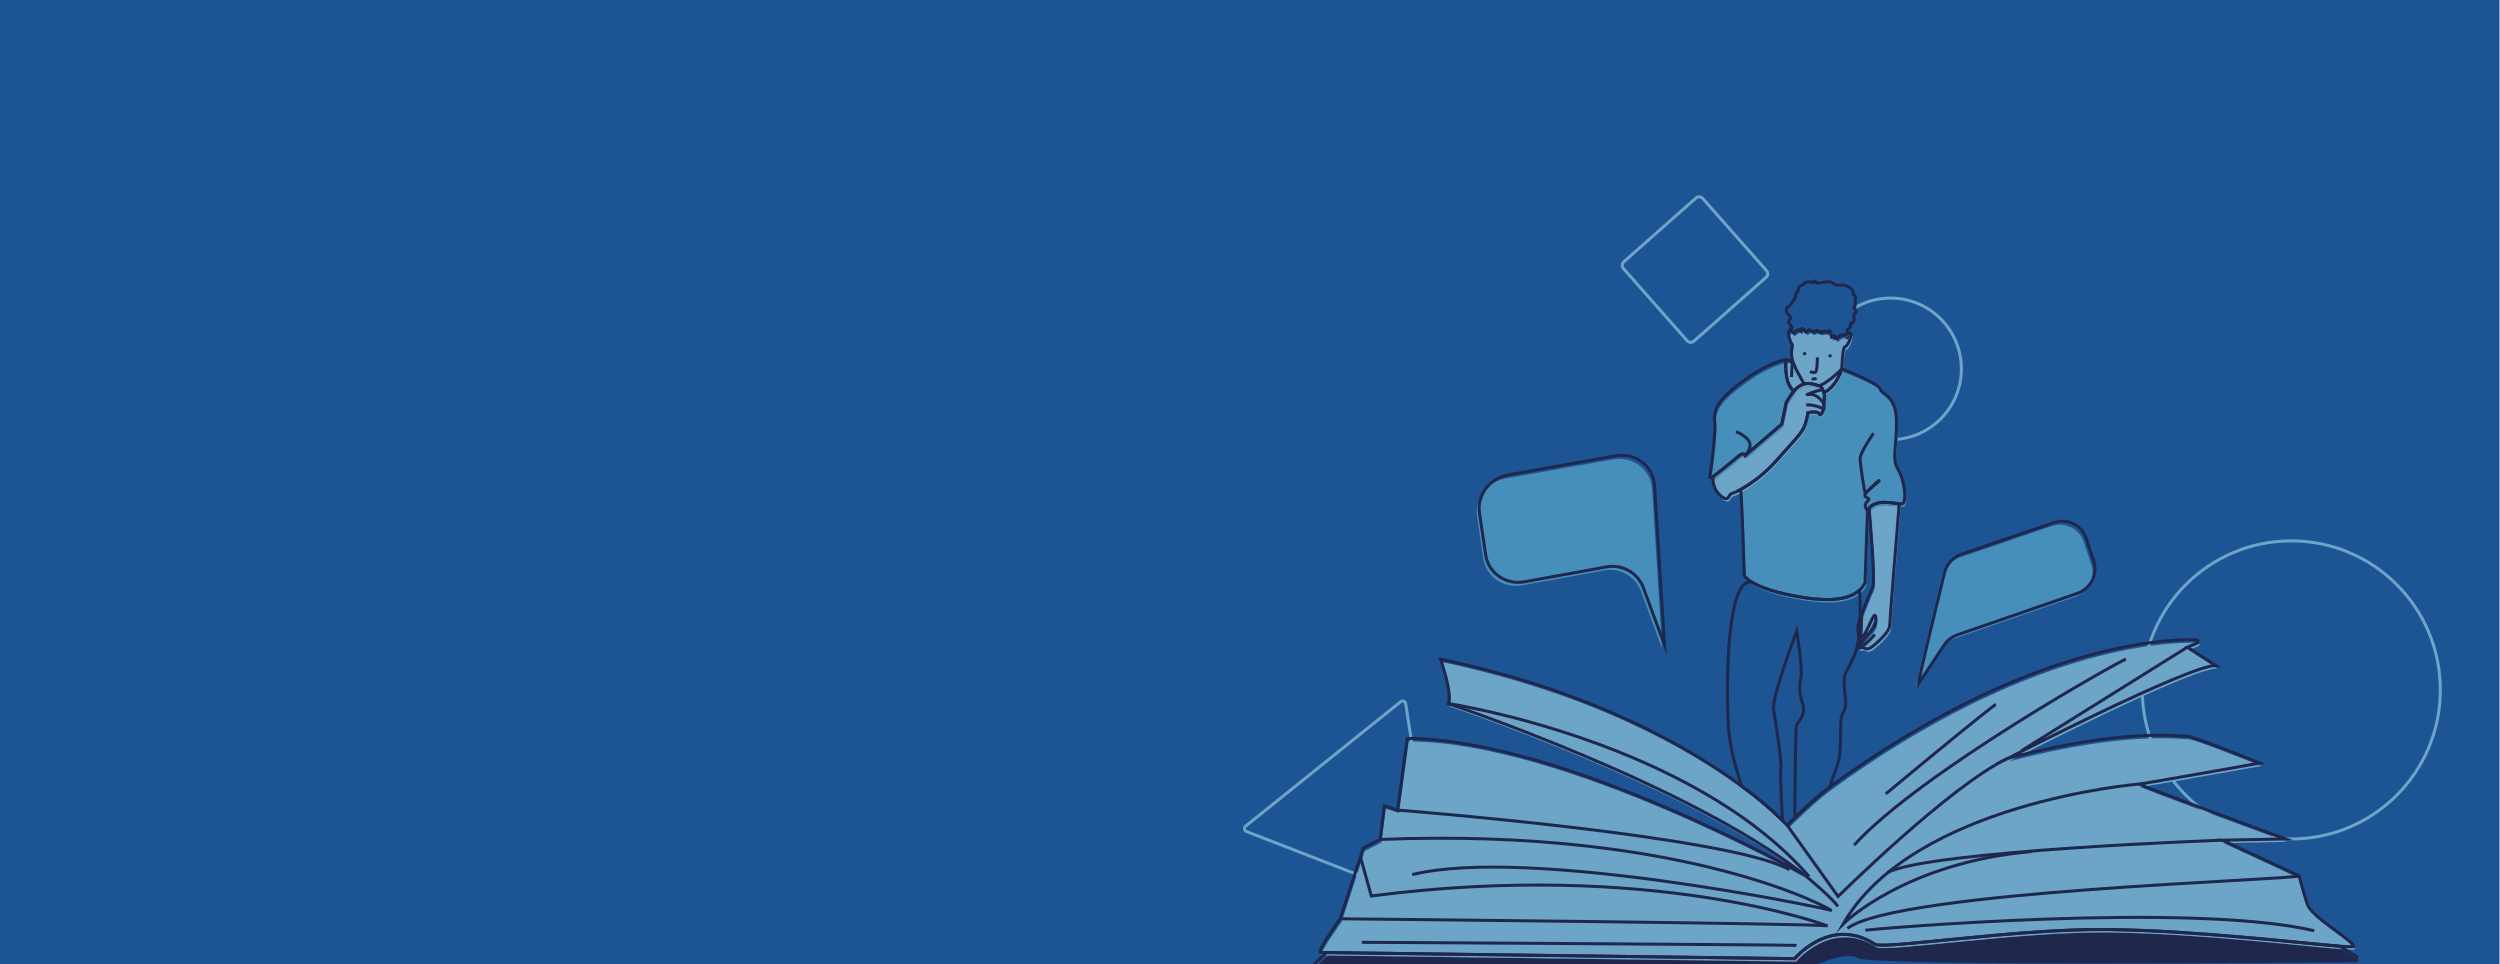
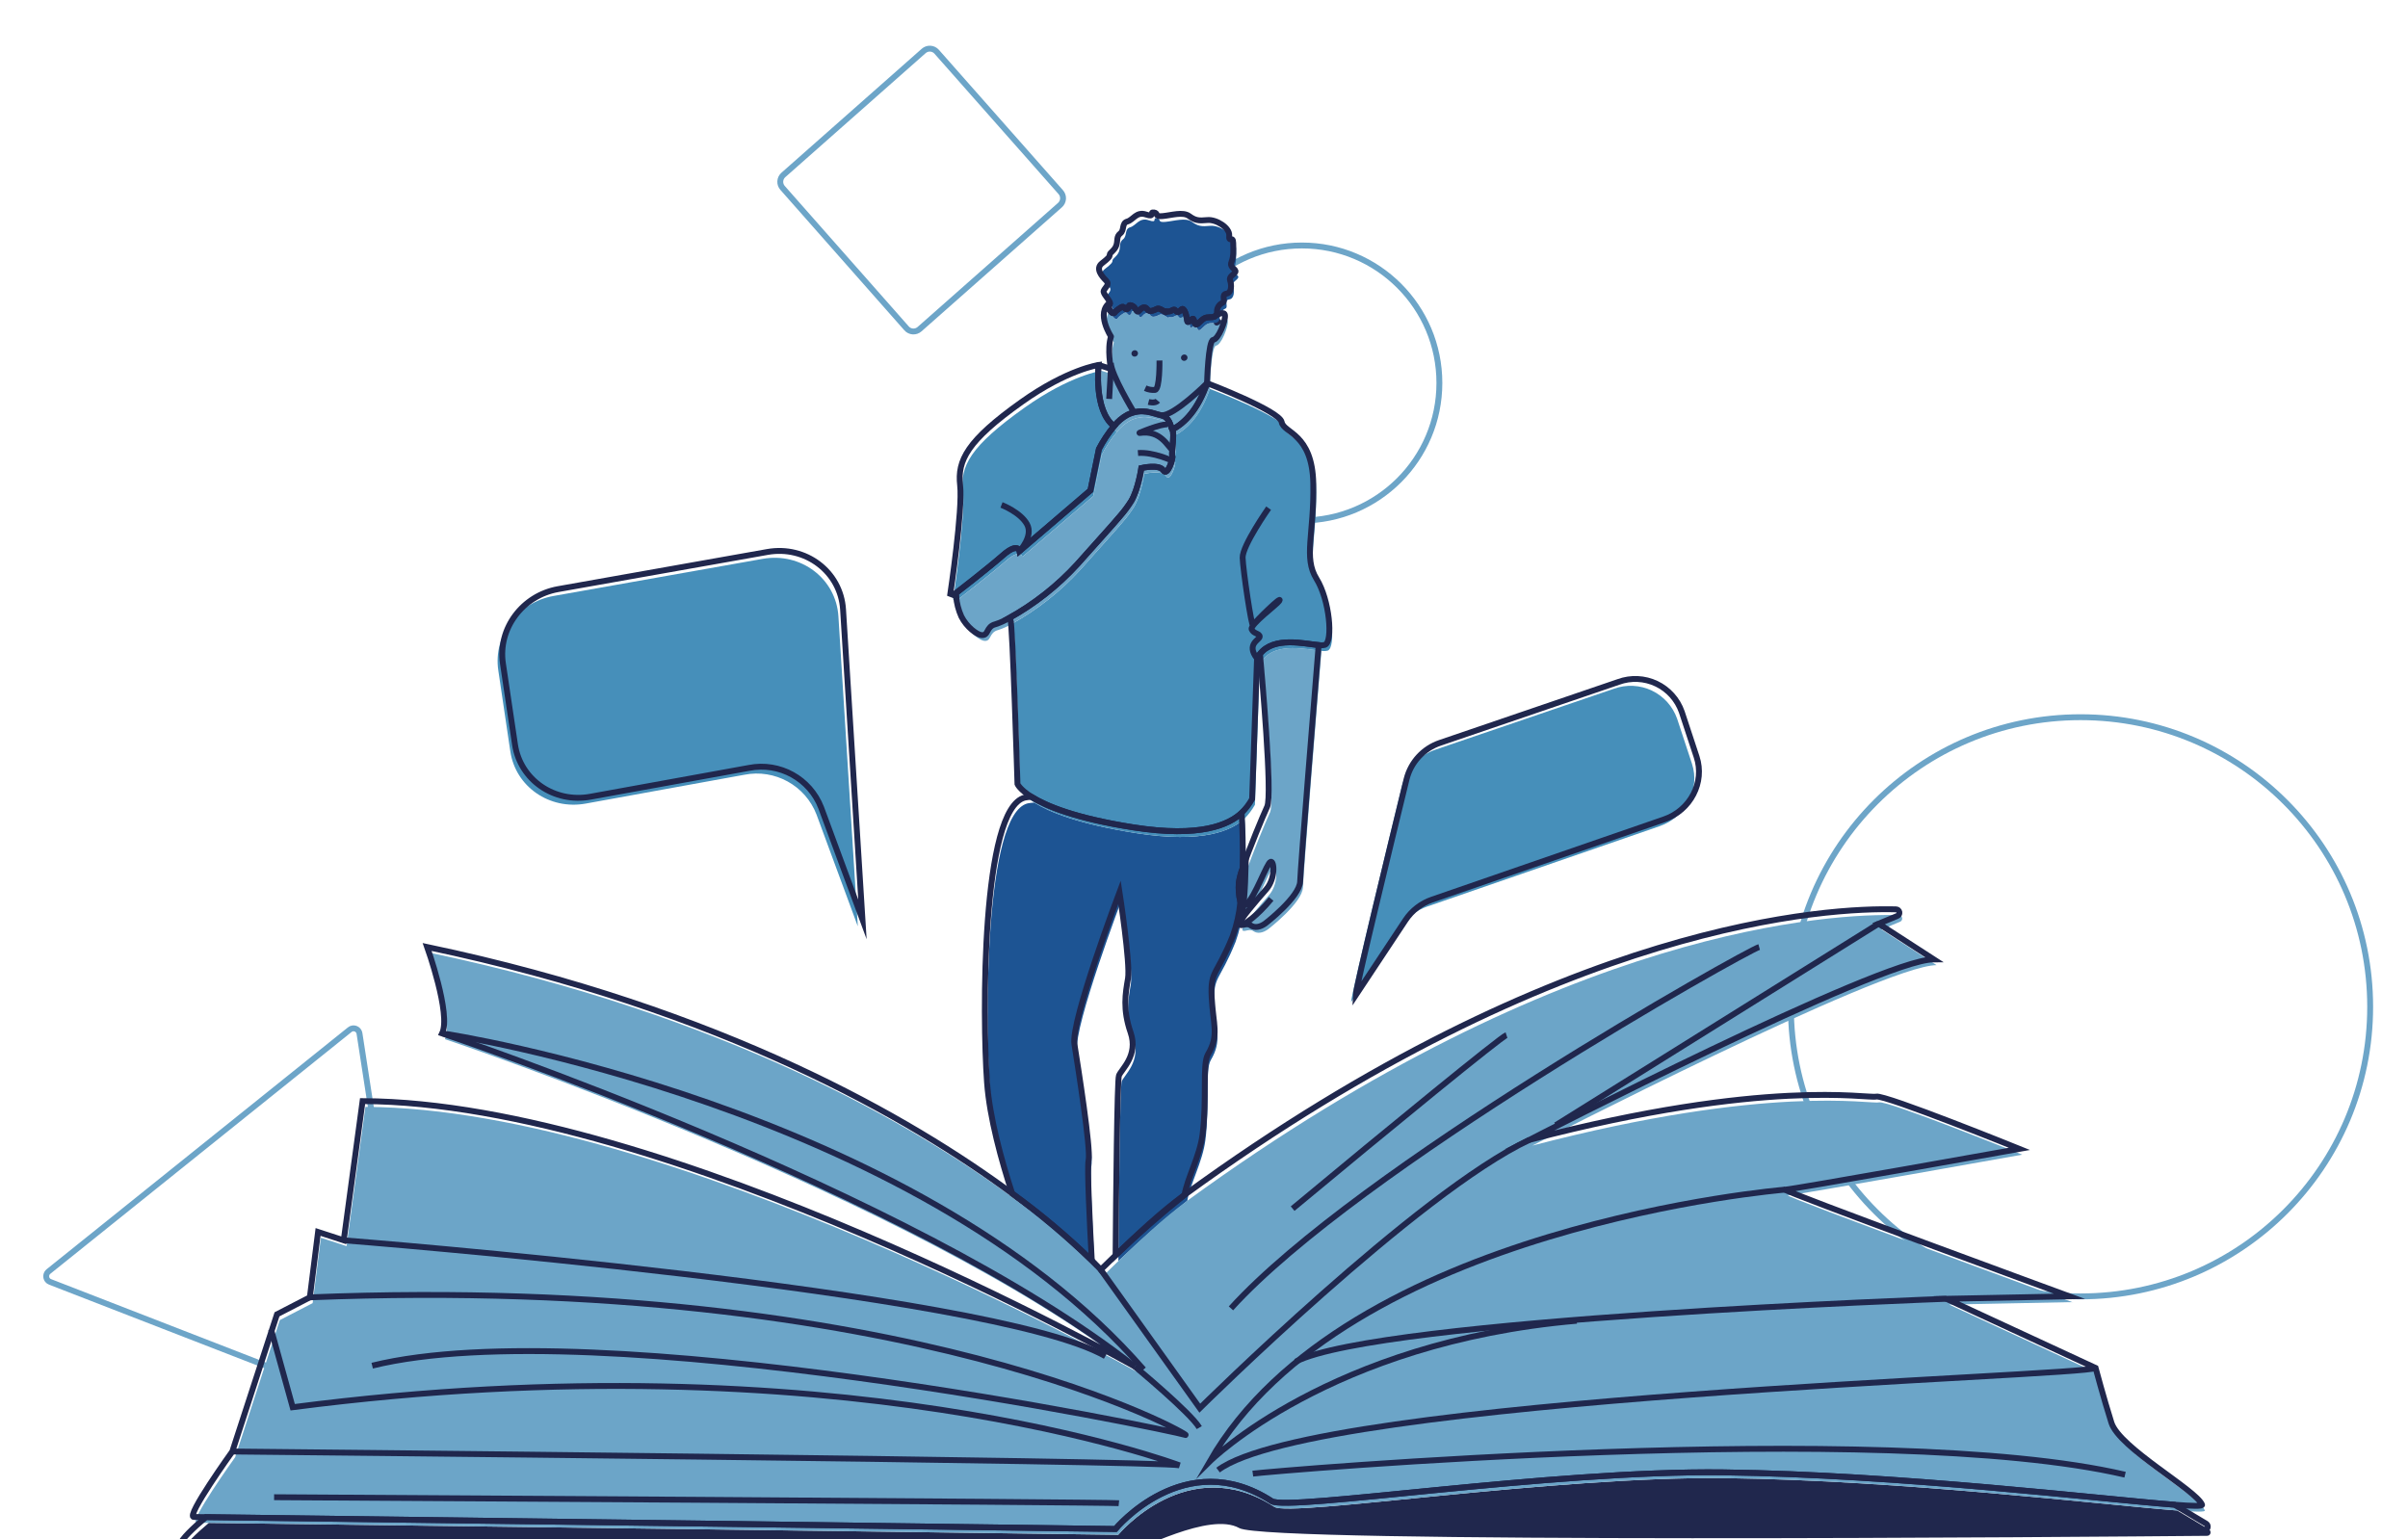
- <svg xmlns="http://www.w3.org/2000/svg" id="Layer_1" data-name="Layer 1" viewBox="0 0 1488.025 573.437">
+ <svg xmlns="http://www.w3.org/2000/svg" id="Layer_1" data-name="Layer 1" viewBox="0 0 737.53 471.196">
  <defs>
-     <style>.cls-1,.cls-4,.cls-8,.cls-9{fill:none;}.cls-2{clip-path:url(#clip-path);}.cls-3{fill:#1d5493;}.cls-4{stroke:#6da5c8;}.cls-4,.cls-8{stroke-miterlimit:10;}.cls-4,.cls-8,.cls-9{stroke-width:1.8px;}.cls-5{fill:#468fba;}.cls-6{fill:#20274d;}.cls-7{fill:#6ca5c8;}.cls-8,.cls-9{stroke:#20274d;}.cls-9{stroke-linejoin:round;}</style>
+     <style>.cls-1,.cls-3,.cls-8,.cls-9{fill:none;}.cls-2{clip-path:url(#clip-path);}.cls-3{stroke:#6da5c8;}.cls-3,.cls-8{stroke-miterlimit:10;}.cls-3,.cls-8,.cls-9{stroke-width:1.8px;}.cls-4{fill:#468fba;}.cls-5{fill:#20274d;}.cls-6{fill:#1d5493;}.cls-7{fill:#6ca5c8;}.cls-8,.cls-9{stroke:#20274d;}.cls-9{stroke-linejoin:round;}</style>
    <clipPath id="clip-path">
-       <rect class="cls-1" x="-4.325" y="-0.712" width="1492.057" height="574.862" />
+       <rect class="cls-1" x="-0.215" y="-1.045" width="737.876" height="472.953" />
    </clipPath>
  </defs>
  <g class="cls-2">
-     <rect class="cls-3" x="-4.325" y="-0.712" width="1492.057" height="574.862" />
-     <circle class="cls-4" cx="1125.309" cy="219.555" r="42.117" />
-     <path class="cls-4" d="M966.486,155.842l43-37.998a2.809,2.809,0,0,1,3.977.26l37.998,43a2.809,2.809,0,0,1-.26,3.977l-43,37.998a2.809,2.809,0,0,1-3.977-.26l-37.959-43.004A2.807,2.807,0,0,1,966.486,155.842Z" />
-     <path class="cls-4" d="M741.93,494.923l110.267,42.814a1.858,1.858,0,0,0,2.415-1.061,1.924,1.924,0,0,0,.104-.956l-18.044-116.894a1.858,1.858,0,0,0-2.121-1.563,1.758,1.758,0,0,0-.88.408L741.416,491.732a1.875,1.875,0,0,0-.294,2.624A1.819,1.819,0,0,0,741.93,494.923Z" />
-     <circle class="cls-4" cx="1363.798" cy="410.645" r="88.71" />
-     <path class="cls-5" d="M989.296,385.983,983.358,291.038c-.722-11.54-11.458-19.694-23.188-17.611L896.104,284.8c-10.954,1.945-18.509,12.108-16.925,22.767l3.692,24.844c1.607,10.814,11.996,18.002,23.102,15.983l48.552-8.823a19.618,19.618,0,0,1,22.136,12.208Z" />
-     <path class="cls-5" d="M1140.374,409.212c.064-2.406,10.972-47.324,15.589-66.237a15.787,15.787,0,0,1,10.276-11.1l54.632-18.648a15.066,15.066,0,0,1,19.377,9.198l4.535,13.753c2.574,7.806-1.856,16.36-9.913,19.146L1163.738,379.916a15.986,15.986,0,0,0-8.1,6.255Z" />
-     <path class="cls-1" d="M1070.131,433.505c.713-1.94,8.091-5.837,5.636-12.935s-3.64-12.261-2.858-16.785-2.599-26.474-2.599-26.474-14.941,39.444-13.808,46.546c1.133,7.101,5.089,32.28,4.341,35.511-.497,2.147.354,19.396.981,30.735,1.842,1.825,2.751,2.84,2.751,2.84q2.252-2.236,4.535-4.413C1069.255,470.198,1069.604,434.938,1070.131,433.505Z" />
-     <path class="cls-1" d="M1113.331,304.312a8.709,8.709,0,0,0-.899,1.395l-1.502,43.053a19.875,19.875,0,0,1-3.207,4.251c.223,4.002.47,10.367.294,16.987,2.049-6.078,6.188-16.007,7.525-18.885C1117.186,347.581,1113.898,310.537,1113.331,304.312Z" />
-     <path class="cls-6" d="M1393.401,564.94c-22.281-1.71-84.444-9.237-138.058-9.912-52.982-.667-133.545,11.981-138.439,8.809-26.56-17.216-47.839,8.539-47.839,8.539s-245.17-3.234-278.532-3.639c-3.914,3.284-7.552,6.773-7.921,8.368-.747,3.232,5.204,3.214,7.85,3.206s279.126-2.769,281.772-2.777c2.645-.008,24.797-12.346,33.917-7.206,8.508,4.795,262.364,2.676,296.393,2.37a1.055,1.055,0,0,0,.603-1.942C1400.697,569.281,1397.105,567.126,1393.401,564.94Z" />
-     <path class="cls-3" d="M1060.843,459.369c.748-3.232-3.208-28.41-4.341-35.511-1.133-7.102,13.808-46.546,13.808-46.546s3.381,21.95,2.599,26.474-1.656,9.394.799,16.491-2.864,11.288-3.578,13.228c-.527,1.433-.875,36.693-1.021,55.027q10.293-9.823,21.112-18.482c.849-5.094,4.685-11.946,5.523-18.48,1.411-11.005-.136-21.561,1.673-24.605,3.462-5.823,1.564-9.047,1.127-17.443s1.495-6.463,6.452-18.75a42.436,42.436,0,0,0,2.333-10.475,19.03,19.03,0,0,1-.486-5.858,21.013,21.013,0,0,1,1.174-4.441c.176-6.619-.071-12.985-.294-16.987-3.865,3.605-12.55,7.673-33.196,4.433-17.774-2.79-26.724-6.546-31.184-9.351a13.929,13.929,0,0,0-2.017.239c-13.313,3.269-13.037,67.212-11.589,87.231.786,10.858,4.428,23.982,7.695,34.033a225.719,225.719,0,0,1,24.39,20.507C1061.197,478.765,1060.346,461.516,1060.843,459.369Z" />
-     <path class="cls-7" d="M1401.878,564.926c-1.863-4.516-25.325-17.364-27.763-25.107-2.438-7.744-4.842-16.779-4.842-16.779l-45.722-21.178,37.712-.758s-89.059-32.676-87.074-32.681,71.75-12.486,71.75-12.486-41.214-16.671-43.877-16.017-33.572-5.713-106.155,13.234c0,0,107.278-55.221,123.81-55.27l-16.901-10.93,5.672-2.346a1.053,1.053,0,0,0-.332-2.044c-19.87-.534-102.098,3.09-217.936,87.486-7.464,5.438-14.25,11.933-21.112,18.482q-2.282,2.178-4.535,4.413s-.908-1.015-2.751-2.84a225.719,225.719,0,0,0-24.39-20.507c-30.687-22.691-88.522-56.436-179.176-75.506,0,0,7.383,20.647,4.583,26.468,0,0,143.533,48.015,212.182,102.066,0,0-143.314-80.956-236.542-81.324l-5.769,42.646-7.867-2.56-2.519,20.03-10.058,5.197-13.687,42.024s-14.423,20.066-11.777,20.058c.168-.001,1.462.014,3.728.042,33.362.405,278.532,3.639,278.532,3.639s21.278-25.755,47.839-8.539c4.894,3.172,85.457-9.476,138.439-8.809,53.614.675,115.777,8.202,138.058,9.912C1399.001,565.37,1402.087,565.433,1401.878,564.926Z" />
-     <path class="cls-7" d="M1113.331,304.312c.566,6.225,3.855,43.269,2.212,46.801-1.338,2.878-5.476,12.807-7.525,18.885-.092,3.465-.3,6.998-.688,10.299.362.965.968,1.371,1.972.556,2.496-2.026,6.157-12.494,7.293-12.864,1.137-.37,1.553,5.132-1.352,8.443-2.906,3.311-8.525,9.749-8.174,10.665s2.081-.557,3.371.357,2.991.541,4.523-.564c0,0,10.547-8.104,10.674-12.874.11-4.109,4.466-57.635,5.672-72.4C1126.952,301.224,1117.634,298.855,1113.331,304.312Z" />
-     <path class="cls-8" d="M1108.018,369.998a21.013,21.013,0,0,0-1.174,4.441,19.03,19.03,0,0,0,.486,5.858C1107.718,376.996,1107.926,373.463,1108.018,369.998Z" />
-     <path class="cls-7" d="M1068.63,234.553a13.685,13.685,0,0,1,4.104-3.479c4.567-2.215,7.711-.39,10.326.153,2.587.537,2.732,3.053,3.429,4.349,3.894-2.016,7.85-6.154,10.637-14.204,0,0,.322-13.04,1.906-13.265,1.585-.225,3.762-5.738,3.583-7.5-.134-1.325-1.986-.402-2.896.137a1.279,1.279,0,0,1-.498.314c-.784.273-1.935-.063-2.916.449-1.068.557-1.956,1.952-2.489,1.888-1.023-.122-.318-2.506-1.5-1.5-1.182,1.006-1.185,1.132-1.402-.372-.216-1.504-.936-3.382-1.595-2.753s-1.189,1.257-1.807.381c-.618-.876-1.297.505-2.574.258-1.277-.247.618.876-1.277-.247-1.895-1.123-1.527-.497-3.209.01s-1.514-.998-2.54-.995c-1.027.003-1.442,1.133-1.959,1.259s-.73-1.502-2.003-1.874-.409.879-1.314,1.132c-.905.253-.737-1.251-1.912-.496-2.34,1.505-1.584,1.634-2.229,1.762s-1.932-1.602-1.213-2.629a.743.743,0,0,0,.076-.626c-4.403,3.147.354,10.393.354,10.393-1.228,3.748-.039,9.912-.039,9.912l-3.76-1.2S1062.311,229.698,1068.63,234.553Z" />
-     <path class="cls-5" d="M1063.915,215.811s-9.503,1.328-23.568,11.324c-16.747,11.901-19.706,17.961-18.854,25.505s-2.996,33.281-2.996,33.281.676.26,1.761.682c-.055-.544-.071-.885-.071-.885s9.781-7.551,14.397-11.601c4.616-4.05,5.106-1.299,5.106-1.299l20.585-17.621,1.136-.973,2.592-12.667a40.463,40.463,0,0,1,4.628-7.004C1062.311,229.698,1063.915,215.811,1063.915,215.811Z" />
-     <path class="cls-5" d="M1130.643,281.299c-4.04-6.505-.687-13.719-.977-29.153-.29-15.435-9.07-15.409-9.681-18.837s-22.858-11.937-22.858-11.937c-2.788,8.05-6.744,12.188-10.637,14.204.007.014.014.03.022.044.717,1.282-.389,7.523-.028,8.072s-1.486,6.426-2.747,4.411-6.743-.714-6.743-.714-.923,6.424-3.087,10.1a35.761,35.761,0,0,1-3.36,4.526c-2.861,3.417-7.149,8.03-13.121,14.787a82.99,82.99,0,0,1-21.022,16.592,1.795,1.795,0,0,1,.495.362c.675,1.027,2.164,50.417,2.164,50.417s.669,1.649,4.281,3.921c4.459,2.805,13.409,6.561,31.184,9.351,20.646,3.24,29.331-.828,33.196-4.433a19.875,19.875,0,0,0,3.207-4.251l1.502-43.053a8.709,8.709,0,0,1,.899-1.395c4.303-5.457,13.621-3.088,17.979-2.697a4.714,4.714,0,0,0,1.953-.086C1135.749,300.493,1134.684,287.804,1130.643,281.299Z" />
-     <path class="cls-7" d="M1086.512,235.619c-.008-.014-.015-.03-.022-.044-.697-1.295-.843-3.812-3.429-4.349-2.615-.543-5.759-2.368-10.326-.153a13.685,13.685,0,0,0-4.104,3.479,40.463,40.463,0,0,0-4.628,7.004l-2.592,12.667-1.136.973-20.585,17.621s-.49-2.75-5.106,1.299c-4.616,4.05-14.397,11.601-14.397,11.601s.016.34.071.885a19.148,19.148,0,0,0,1.617,6.265c1.68,3.319,4.764,5.48,6.046,5.669,2.432.36,1.384-2.573,4.409-3.315a21.107,21.107,0,0,0,4.075-1.829,82.99,82.99,0,0,0,21.022-16.592c5.971-6.757,10.259-11.37,13.121-14.787a35.761,35.761,0,0,0,3.36-4.526c2.164-3.676,3.087-10.1,3.087-10.1s5.482-1.301,6.743.714,3.108-3.862,2.747-4.411S1087.229,236.902,1086.512,235.619Z" />
-     <path class="cls-9" d="M1099.721,200.743c-.3.178-.498.314-.498.314A1.279,1.279,0,0,0,1099.721,200.743Z" />
-     <path class="cls-3" d="M1104.595,184.307c.689-1.757.607-3.512.542-5.893s-1.415.13-1.223-2.253c.192-2.382-3.973-5.003-6.675-4.744-2.702.259-3.726.136-5.614-1.237s-5.384-.235-8.086.024c-2.702.259-1.132-.874-2.665-1.12-1.533-.246.47,1.628-2.455.634-2.925-.994-3.894,1.641-5.704,2.148s-.84,2.635-2.151,3.642c-1.31,1.007-.702,2.259-1.256,3.764-.554,1.506-1.982,2.137-1.999,2.764s-.283,1.004-2.381,2.64c-2.097,1.636.021,4.011,1.271,5.261,1.25,1.25-.314,2.132-.726,3.136-.341.831,1.612,2.499,1.887,3.631a.743.743,0,0,1-.076.626c-.719,1.027.568,2.756,1.213,2.629s-.112-.257,2.229-1.762c1.175-.756,1.007.749,1.912.496.905-.253.04-1.504,1.314-1.132s1.487,2.001,2.003,1.874.932-1.256,1.959-1.259c1.027-.003.858,1.502,2.54.995s1.314-1.132,3.209-.01c1.895,1.123,0,0,1.277.247,1.277.247,1.955-1.134,2.574-.258.618.876,1.148.247,1.807-.381s1.378,1.25,1.595,2.753c.217,1.504.22,1.378,1.402.372,1.182-1.006.477,1.378,1.5,1.5.533.064,1.421-1.331,2.489-1.888.982-.512,2.133-.176,2.916-.449,0,0,.199-.136.498-.314a1.871,1.871,0,0,0,.446-1.332,2.86,2.86,0,0,1,1.508-2.536c.094-.05.187-.1.278-.15.912-.504-.575-2.505,1.1-2.761,1.675-.256,1.614-2.763,1.134-4.015s1.202-1.759,1.611-2.637S1103.906,186.064,1104.595,184.307Z" />
-     <path class="cls-1" d="M1069.271,431.736c.713-1.94,8.091-5.837,5.636-12.935S1071.267,406.54,1072.049,402.016s-2.599-26.474-2.599-26.474-14.941,39.444-13.808,46.546c1.133,7.101,5.089,32.28,4.341,35.511-.497,2.147.354,19.396.981,30.735,1.842,1.825,2.751,2.84,2.751,2.84q2.252-2.236,4.535-4.413C1068.396,468.429,1068.744,433.169,1069.271,431.736Z" />
-     <path class="cls-1" d="M1112.472,302.543a8.709,8.709,0,0,0-.899,1.395l-1.502,43.053a19.875,19.875,0,0,1-3.207,4.251c.223,4.002.47,10.367.294,16.987,2.049-6.078,6.188-16.007,7.525-18.885C1116.326,345.812,1113.038,308.768,1112.472,302.543Z" />
-     <path class="cls-8" d="M1392.541,563.171c-22.281-1.71-84.444-9.237-138.058-9.912-52.982-.667-133.545,11.981-138.439,8.809-26.56-17.216-47.839,8.539-47.839,8.539s-245.17-3.234-278.532-3.639c-3.914,3.284-7.552,6.773-7.921,8.368-.747,3.232,5.204,3.214,7.85,3.206s279.126-2.769,281.772-2.777c2.645-.008,24.797-12.346,33.917-7.206,8.508,4.795,262.364,2.676,296.393,2.37a1.055,1.055,0,0,0,.603-1.942C1399.837,567.511,1396.245,565.357,1392.541,563.171Z" />
-     <path class="cls-8" d="M1059.983,457.6c.748-3.232-3.208-28.41-4.341-35.511-1.133-7.101,13.808-46.546,13.808-46.546s3.381,21.95,2.599,26.474-1.656,9.394.799,16.491-2.864,11.288-3.578,13.228c-.527,1.433-.875,36.693-1.021,55.027q10.293-9.823,21.112-18.482c.849-5.094,4.685-11.946,5.523-18.48,1.411-11.005-.136-21.561,1.673-24.605,3.462-5.823,1.564-9.047,1.127-17.443s1.495-6.463,6.452-18.75a42.436,42.436,0,0,0,2.333-10.475,19.03,19.03,0,0,1-.486-5.858,21.013,21.013,0,0,1,1.174-4.441c.176-6.619-.071-12.985-.294-16.987-3.865,3.605-12.55,7.673-33.196,4.433-17.774-2.79-26.724-6.546-31.184-9.351a13.928,13.928,0,0,0-2.017.239c-13.313,3.269-13.037,67.212-11.589,87.231.786,10.858,4.428,23.982,7.695,34.033a225.72,225.72,0,0,1,24.39,20.507C1060.337,476.996,1059.487,459.747,1059.983,457.6Z" />
-     <path class="cls-8" d="M1401.018,563.157c-1.863-4.516-25.325-17.364-27.763-25.107-2.438-7.744-4.842-16.779-4.842-16.779l-45.722-21.178,37.712-.758s-89.059-32.675-87.074-32.681,71.75-12.486,71.75-12.486-41.214-16.671-43.877-16.017-33.572-5.713-106.155,13.234c0,0,107.278-55.221,123.81-55.27L1301.957,385.184l5.672-2.346a1.053,1.053,0,0,0-.332-2.044c-19.87-.534-102.098,3.09-217.936,87.486-7.464,5.438-14.25,11.933-21.112,18.482q-2.282,2.178-4.535,4.413s-.908-1.015-2.751-2.84a225.72,225.72,0,0,0-24.39-20.507c-30.687-22.691-88.522-56.436-179.176-75.506,0,0,7.383,20.647,4.583,26.468,0,0,143.533,48.015,212.182,102.066,0,0-143.314-80.956-236.542-81.324l-5.769,42.646-7.867-2.56-2.519,20.03-10.058,5.197-13.687,42.024s-14.423,20.066-11.777,20.058c.168-.001,1.462.014,3.728.042,33.362.405,278.532,3.639,278.532,3.639s21.278-25.755,47.839-8.539c4.894,3.172,85.457-9.476,138.439-8.809,53.614.675,115.777,8.202,138.058,9.912C1398.142,563.601,1401.227,563.664,1401.018,563.157Z" />
-     <path class="cls-8" d="M1112.472,302.543c.566,6.225,3.855,43.269,2.212,46.801-1.338,2.878-5.476,12.807-7.525,18.885-.092,3.465-.3,6.998-.688,10.299.362.965.968,1.371,1.972.556,2.496-2.026,6.157-12.494,7.293-12.864,1.137-.37,1.553,5.132-1.352,8.443-2.906,3.311-8.525,9.749-8.174,10.665s2.081-.557,3.371.357,2.991.541,4.523-.564c0,0,10.547-8.104,10.674-12.874.11-4.109,4.466-57.635,5.672-72.4C1126.092,299.455,1116.775,297.086,1112.472,302.543Z" />
-     <path class="cls-8" d="M1107.158,368.229a21.013,21.013,0,0,0-1.174,4.441,19.03,19.03,0,0,0,.486,5.858C1106.858,375.227,1107.066,371.694,1107.158,368.229Z" />
-     <path class="cls-9" d="M1067.77,232.784a13.685,13.685,0,0,1,4.105-3.479c4.567-2.215,7.711-.39,10.326.153,2.587.537,2.732,3.053,3.429,4.349,3.894-2.016,7.85-6.154,10.637-14.204,0,0,.322-13.04,1.906-13.265,1.585-.225,3.762-5.738,3.583-7.5-.134-1.325-1.986-.402-2.896.137a1.279,1.279,0,0,1-.498.314c-.784.273-1.935-.063-2.916.449-1.068.557-1.956,1.952-2.489,1.888-1.023-.122-.318-2.506-1.5-1.5-1.182,1.006-1.185,1.132-1.402-.372-.216-1.504-.936-3.382-1.595-2.753s-1.189,1.257-1.807.381c-.618-.876-1.297.505-2.574.258-1.277-.247.618.876-1.277-.247-1.895-1.123-1.527-.497-3.209.01-1.682.506-1.514-.998-2.54-.995-1.027.003-1.442,1.133-1.959,1.259s-.73-1.502-2.003-1.874-.409.879-1.314,1.132c-.905.253-.737-1.251-1.912-.496-2.34,1.505-1.584,1.634-2.229,1.762s-1.932-1.602-1.213-2.629a.743.743,0,0,0,.076-.626c-4.403,3.147.354,10.393.354,10.393-1.228,3.748-.039,9.912-.039,9.912l-3.76-1.2S1061.452,227.928,1067.77,232.784Z" />
-     <path class="cls-8" d="M1063.055,214.041s-9.503,1.328-23.568,11.324c-16.747,11.901-19.706,17.961-18.854,25.505s-2.996,33.281-2.996,33.281.676.26,1.761.682c-.055-.544-.071-.885-.071-.885s9.781-7.551,14.397-11.601c4.616-4.05,5.106-1.299,5.106-1.299l20.585-17.621,1.136-.973,2.592-12.667a40.464,40.464,0,0,1,4.628-7.004C1061.452,227.928,1063.055,214.041,1063.055,214.041Z" />
-     <path class="cls-8" d="M1129.784,279.53c-4.04-6.505-.687-13.719-.977-29.153-.29-15.435-9.07-15.409-9.681-18.837s-22.858-11.937-22.858-11.937c-2.788,8.05-6.744,12.188-10.637,14.204.007.014.014.03.022.044.717,1.282-.389,7.523-.028,8.072.361.549-1.486,6.426-2.747,4.411s-6.743-.714-6.743-.714-.923,6.424-3.087,10.1a35.76,35.76,0,0,1-3.36,4.526c-2.861,3.417-7.149,8.03-13.121,14.787a82.991,82.991,0,0,1-21.022,16.592,1.795,1.795,0,0,1,.495.362c.675,1.027,2.164,50.417,2.164,50.417s.669,1.649,4.281,3.921c4.459,2.805,13.409,6.561,31.184,9.351,20.646,3.24,29.331-.828,33.196-4.433a19.875,19.875,0,0,0,3.207-4.251l1.502-43.053a8.709,8.709,0,0,1,.899-1.395c4.303-5.457,13.621-3.088,17.979-2.697a4.715,4.715,0,0,0,1.953-.086C1134.889,298.724,1133.824,286.035,1129.784,279.53Z" />
-     <path class="cls-8" d="M1085.652,233.85c-.008-.014-.015-.03-.022-.044-.697-1.295-.843-3.812-3.429-4.349-2.615-.543-5.759-2.368-10.326-.153a13.685,13.685,0,0,0-4.105,3.479,40.464,40.464,0,0,0-4.628,7.004l-2.592,12.667-1.136.973-20.585,17.621s-.49-2.75-5.106,1.299c-4.616,4.05-14.397,11.601-14.397,11.601s.016.34.071.885a19.147,19.147,0,0,0,1.617,6.265c1.68,3.319,4.764,5.48,6.046,5.669,2.432.36,1.384-2.573,4.409-3.315a21.107,21.107,0,0,0,4.075-1.829,82.991,82.991,0,0,0,21.022-16.592c5.971-6.757,10.259-11.37,13.121-14.787a35.76,35.76,0,0,0,3.36-4.526c2.164-3.676,3.087-10.1,3.087-10.1s5.482-1.301,6.743.714,3.108-3.862,2.747-4.411C1085.264,241.373,1086.37,235.132,1085.652,233.85Z" />
-     <path class="cls-9" d="M1098.861,198.973c-.3.178-.498.314-.498.314A1.279,1.279,0,0,0,1098.861,198.973Z" />
-     <path class="cls-9" d="M1103.735,182.538c.689-1.757.607-3.512.542-5.893-.065-2.382-1.415.13-1.223-2.253.192-2.382-3.973-5.003-6.675-4.744-2.702.259-3.726.136-5.614-1.237s-5.384-.235-8.086.024c-2.702.259-1.132-.874-2.665-1.12-1.533-.246.47,1.628-2.455.634-2.925-.994-3.894,1.641-5.704,2.148s-.84,2.635-2.151,3.642c-1.31,1.007-.702,2.259-1.256,3.764-.554,1.506-1.982,2.137-1.999,2.764s-.283,1.004-2.381,2.64c-2.097,1.636.021,4.011,1.271,5.261,1.25,1.25-.314,2.132-.726,3.136-.341.831,1.612,2.499,1.887,3.631a.743.743,0,0,1-.076.626c-.719,1.027.568,2.756,1.213,2.629s-.112-.257,2.229-1.762c1.175-.756,1.007.749,1.912.496.905-.253.04-1.504,1.314-1.132s1.487,2.001,2.003,1.874.932-1.256,1.959-1.259c1.027-.003.858,1.502,2.54.995,1.682-.506,1.314-1.132,3.209-.01,1.895,1.123,0,0,1.277.247,1.277.247,1.955-1.134,2.574-.258.618.876,1.148.247,1.807-.381s1.378,1.249,1.595,2.753c.217,1.504.22,1.378,1.402.372,1.182-1.006.477,1.378,1.5,1.5.533.064,1.421-1.331,2.489-1.888.982-.512,2.133-.176,2.916-.449,0,0,.199-.136.498-.314a1.871,1.871,0,0,0,.446-1.332,2.86,2.86,0,0,1,1.508-2.536c.094-.05.187-.1.278-.15.912-.504-.575-2.505,1.1-2.761s1.614-2.763,1.134-4.015,1.202-1.759,1.611-2.637S1103.046,184.295,1103.735,182.538Z" />
-     <path class="cls-9" d="M1096.268,219.602s-10.195,10.204-14.067,9.855" />
-     <path class="cls-9" d="M1073.735,228.302s-6.834-11.252-6.945-14.941" />
-     <line class="cls-9" x1="1066.815" y1="215.241" x2="1066.284" y2="224.43" />
-     <path class="cls-9" d="M1038.829,271.049s4.298-4.533,2.298-8.216-7.816-5.921-7.816-5.921" />
-     <path class="cls-9" d="M1115.121,257.898s-8.071,11.502-7.96,15.191,2.777,21.717,3.224,20.691,9.431-9.698,7.962-7.402c-.657,1.027-9.005,7.2-8.414,8.633s2.485,1.222,2.458,2.247-4.257,2.267-.817,6.68" />
-     <path class="cls-9" d="M1107.732,385.2s3.622-2.06,8.177-7.608" />
-     <path class="cls-8" d="M1063.715,491.175l30.33,42.419s66.743-66.109,101.002-82.21" />
-     <line class="cls-8" x1="1203.078" y1="446.902" x2="1301.957" y2="385.184" />
-     <path class="cls-8" d="M1273.329,466.653s-134.72,10.968-176.291,83.313c0,0,36.804-36.593,112.443-43.147" />
-     <path class="cls-8" d="M1322.691,500.092s-173.795,6.163-199.3,19.268" />
-     <path class="cls-8" d="M1368.413,521.271c-2.744,2.58-238.831,8.867-268.777,31.293" />
-     <path class="cls-8" d="M1110.279,553.649c5.356-.761,193.305-16.956,267.163.321" />
-     <path class="cls-8" d="M1074.163,520.856s17.174,14.236,19.723,18.696" />
-     <path class="cls-8" d="M861.981,418.79c1.143-.003,144.588,22.369,214.85,102.943" />
-     <path class="cls-8" d="M831.852,482.178s198.361,15.496,233.271,35.495" />
-     <path class="cls-8" d="M1069.256,562.706c-3.42-.362-258.738-1.835-258.738-1.835" />
-     <path class="cls-8" d="M797.722,546.869s283.699,2.771,290.138,4.241c0,0-104.517-39.522-271.651-17.804l-6.605-23.806" />
-     <path class="cls-8" d="M821.467,499.648c184.448-7.388,271.751,43.316,268.167,42.15-4.534-1.476-180.397-38.179-249.073-21.222" />
-     <path class="cls-8" d="M1265.37,392.339c-3.863,1.081-122.846,67.769-161.782,110.681" />
-     <path class="cls-8" d="M1187.975,419.317c-1.657.54-35.811,28.459-65.498,53.155" />
-     <path class="cls-8" d="M990.719,383.882l-5.938-94.946c-.722-11.54-11.458-19.694-23.188-17.611L897.527,282.699c-10.954,1.945-18.509,12.108-16.925,22.767l3.692,24.844c1.607,10.814,11.996,18.002,23.102,15.983l48.552-8.823A19.618,19.618,0,0,1,978.084,349.678Z" />
-     <path class="cls-8" d="M1141.797,407.111c.064-2.406,10.972-47.324,15.589-66.237a15.787,15.787,0,0,1,10.276-11.1l54.632-18.648a15.066,15.066,0,0,1,19.377,9.198l4.535,13.753c2.574,7.806-1.856,16.36-9.913,19.146l-71.13,24.591a15.986,15.986,0,0,0-8.1,6.255Z" />
-     <path class="cls-8" d="M1085.58,243.371s-5.763-2.741-10.479-2.359" />
-     <path class="cls-8" d="M1085.485,239.877c-1.095-.539-3.33-6.045-9.87-4.997-.051.008-.077-.054-.029-.074,1.57-.657,8.368-3.415,9.155-2.282" />
-     <path class="cls-8" d="M1078.342,225.372s2.056.546,2.834-.376" />
-     <path class="cls-8" d="M1081.694,212.673s.141,8.826-1.37,9.014a6.044,6.044,0,0,1-2.998-.543" />
-     <ellipse class="cls-6" cx="1074.112" cy="210.504" rx="1.014" ry="0.976" transform="translate(13.32592 480.2469) rotate(-25.35538)" />
-     <ellipse class="cls-6" cx="1089.277" cy="211.803" rx="1.014" ry="0.976" transform="translate(14.23043 486.8661) rotate(-25.35538)" />
+     <circle class="cls-3" cx="398.743" cy="117.314" r="42.117" />
+     <path class="cls-3" d="M239.92,53.6l43-37.998a2.809,2.809,0,0,1,3.977.26l37.998,43a2.809,2.809,0,0,1-.26,3.977l-43,37.998a2.809,2.809,0,0,1-3.977-.26L239.7,57.573A2.807,2.807,0,0,1,239.92,53.6Z" />
+     <path class="cls-3" d="M15.364,392.681l110.267,42.814a1.858,1.858,0,0,0,2.415-1.061,1.924,1.924,0,0,0,.104-.956l-18.044-116.894a1.858,1.858,0,0,0-2.121-1.563,1.758,1.758,0,0,0-.88.408L14.85,389.491a1.875,1.875,0,0,0-.294,2.624A1.819,1.819,0,0,0,15.364,392.681Z" />
+     <circle class="cls-3" cx="637.232" cy="308.404" r="88.71" />
+     <path class="cls-4" d="M262.73,283.742,256.792,188.796c-.722-11.54-11.458-19.694-23.188-17.611l-64.065,11.374c-10.954,1.945-18.509,12.108-16.925,22.767l3.692,24.844c1.607,10.814,11.996,18.002,23.102,15.983l48.552-8.823A19.618,19.618,0,0,1,250.095,249.538Z" />
+     <path class="cls-4" d="M413.808,306.971c.064-2.406,10.972-47.324,15.589-66.237a15.787,15.787,0,0,1,10.276-11.1l54.632-18.648a15.066,15.066,0,0,1,19.377,9.198l4.535,13.753c2.574,7.806-1.856,16.36-9.913,19.146L437.172,277.675a15.986,15.986,0,0,0-8.1,6.255Z" />
+     <path class="cls-1" d="M343.565,331.264c.713-1.94,8.091-5.837,5.636-12.935s-3.64-12.261-2.858-16.785-2.599-26.474-2.599-26.474S328.803,314.514,329.936,321.616c1.133,7.101,5.089,32.28,4.341,35.511-.497,2.147.354,19.396.981,30.735,1.842,1.825,2.751,2.84,2.751,2.84q2.252-2.236,4.535-4.413C342.689,367.957,343.038,332.697,343.565,331.264Z" />
+     <path class="cls-1" d="M386.765,202.071a8.709,8.709,0,0,0-.899,1.395L384.365,246.519a19.875,19.875,0,0,1-3.207,4.251c.223,4.002.47,10.367.294,16.987,2.049-6.078,6.188-16.007,7.525-18.885C390.62,245.339,387.332,208.296,386.765,202.071Z" />
+     <path class="cls-5" d="M666.835,462.699c-22.281-1.71-84.444-9.237-138.058-9.912-52.982-.667-133.545,11.981-138.439,8.809-26.56-17.216-47.839,8.539-47.839,8.539s-245.17-3.234-278.532-3.639c-3.914,3.284-7.552,6.773-7.921,8.368-.747,3.232,5.204,3.214,7.85,3.206s279.126-2.769,281.772-2.777c2.645-.008,24.797-12.346,33.917-7.206,8.508,4.795,262.364,2.676,296.393,2.37a1.055,1.055,0,0,0,.603-1.942C674.131,467.039,670.539,464.885,666.835,462.699Z" />
+     <path class="cls-6" d="M334.277,357.127c.748-3.232-3.208-28.41-4.341-35.511-1.133-7.101,13.808-46.546,13.808-46.546s3.381,21.951,2.599,26.474-1.656,9.394.799,16.491-2.864,11.288-3.578,13.228c-.527,1.433-.875,36.693-1.021,55.027q10.293-9.823,21.112-18.482c.849-5.094,4.685-11.946,5.523-18.48,1.411-11.005-.136-21.561,1.673-24.605,3.462-5.823,1.564-9.047,1.127-17.443s1.495-6.463,6.452-18.75a42.436,42.436,0,0,0,2.333-10.475,19.03,19.03,0,0,1-.486-5.858,21.013,21.013,0,0,1,1.174-4.441c.176-6.619-.071-12.985-.294-16.987-3.865,3.605-12.55,7.673-33.196,4.433-17.774-2.79-26.724-6.546-31.184-9.351a13.929,13.929,0,0,0-2.017.239c-13.313,3.269-13.037,67.212-11.589,87.231.786,10.858,4.428,23.982,7.695,34.033a225.719,225.719,0,0,1,24.39,20.507C334.631,376.523,333.78,359.274,334.277,357.127Z" />
+     <path class="cls-7" d="M675.312,462.685c-1.863-4.516-25.325-17.364-27.763-25.107-2.438-7.744-4.842-16.779-4.842-16.779l-45.722-21.178,37.712-.758s-89.059-32.675-87.074-32.681,71.75-12.486,71.75-12.486-41.214-16.671-43.877-16.017-33.572-5.713-106.155,13.234c0,0,107.278-55.221,123.81-55.27l-16.901-10.93,5.672-2.346a1.053,1.053,0,0,0-.332-2.044c-19.87-.534-102.098,3.09-217.936,87.486-7.464,5.438-14.25,11.933-21.112,18.482q-2.282,2.178-4.535,4.413s-.908-1.015-2.751-2.84a225.719,225.719,0,0,0-24.39-20.507c-30.687-22.691-88.522-56.436-179.176-75.506,0,0,7.383,20.647,4.583,26.468,0,0,143.533,48.015,212.182,102.066,0,0-143.314-80.956-236.542-81.324l-5.769,42.646-7.867-2.56-2.519,20.03-10.058,5.197L72.015,446.397S57.593,466.463,60.238,466.455c.168-.001,1.462.014,3.728.042,33.362.405,278.532,3.639,278.532,3.639s21.278-25.755,47.839-8.539c4.894,3.172,85.457-9.476,138.439-8.809,53.614.675,115.777,8.202,138.058,9.912C672.435,463.129,675.521,463.192,675.312,462.685Z" />
+     <path class="cls-7" d="M386.765,202.071c.566,6.225,3.855,43.269,2.212,46.801-1.338,2.878-5.476,12.807-7.525,18.885-.092,3.465-.3,6.998-.688,10.299.362.965.968,1.371,1.972.556,2.496-2.026,6.157-12.494,7.293-12.864,1.137-.37,1.553,5.132-1.352,8.443-2.906,3.311-8.525,9.749-8.174,10.665s2.081-.557,3.371.357,2.991.541,4.523-.564c0,0,10.547-8.104,10.674-12.874.11-4.109,4.466-57.635,5.672-72.4C400.386,198.983,391.068,196.613,386.765,202.071Z" />
+     <path class="cls-8" d="M381.452,267.757a21.013,21.013,0,0,0-1.174,4.441,19.03,19.03,0,0,0,.486,5.858C381.152,274.755,381.36,271.222,381.452,267.757Z" />
+     <path class="cls-7" d="M342.064,132.312a13.685,13.685,0,0,1,4.104-3.479c4.567-2.215,7.711-.39,10.326.153,2.587.537,2.732,3.053,3.429,4.349,3.894-2.016,7.85-6.154,10.637-14.204,0,0,.322-13.04,1.906-13.265,1.585-.225,3.762-5.738,3.583-7.5-.134-1.325-1.986-.402-2.896.137a1.279,1.279,0,0,1-.498.314c-.784.273-1.935-.063-2.916.449-1.068.557-1.956,1.952-2.489,1.888-1.023-.122-.318-2.506-1.5-1.5-1.182,1.006-1.185,1.132-1.402-.372-.216-1.504-.936-3.382-1.595-2.753s-1.189,1.257-1.807.381c-.618-.876-1.297.505-2.574.258-1.277-.247.618.876-1.277-.247-1.895-1.123-1.527-.497-3.209.01s-1.514-.998-2.54-.995c-1.027.003-1.442,1.133-1.959,1.259s-.73-1.502-2.003-1.874c-1.273-.372-.409.879-1.314,1.132-.905.253-.737-1.251-1.912-.496-2.34,1.505-1.584,1.634-2.229,1.762s-1.932-1.602-1.213-2.629a.743.743,0,0,0,.076-.626c-4.403,3.147.354,10.393.354,10.393-1.228,3.748-.039,9.912-.039,9.912l-3.76-1.2S335.745,127.456,342.064,132.312Z" />
+     <path class="cls-4" d="M337.349,113.569s-9.503,1.328-23.568,11.324c-16.747,11.901-19.706,17.961-18.854,25.505s-2.996,33.281-2.996,33.281.676.26,1.761.682c-.055-.544-.071-.885-.071-.885s9.781-7.551,14.397-11.601c4.616-4.05,5.106-1.299,5.106-1.299l20.585-17.621,1.136-.973,2.592-12.667a40.463,40.463,0,0,1,4.628-7.004C335.745,127.456,337.349,113.569,337.349,113.569Z" />
+     <path class="cls-4" d="M404.077,179.058c-4.04-6.505-.687-13.719-.977-29.153-.29-15.435-9.07-15.409-9.681-18.837s-22.858-11.937-22.858-11.937c-2.788,8.05-6.744,12.188-10.637,14.204.007.014.014.03.022.044.717,1.282-.389,7.523-.028,8.072s-1.486,6.426-2.747,4.411-6.743-.714-6.743-.714-.923,6.424-3.087,10.1a35.761,35.761,0,0,1-3.36,4.526c-2.861,3.417-7.149,8.03-13.121,14.787a82.99,82.99,0,0,1-21.022,16.592,1.795,1.795,0,0,1,.495.362c.675,1.027,2.164,50.417,2.164,50.417s.669,1.649,4.281,3.921c4.459,2.805,13.409,6.561,31.184,9.351,20.646,3.24,29.331-.828,33.196-4.433a19.875,19.875,0,0,0,3.207-4.251l1.502-43.053a8.709,8.709,0,0,1,.899-1.395c4.303-5.457,13.621-3.088,17.979-2.697a4.715,4.715,0,0,0,1.953-.086C409.183,198.251,408.118,185.563,404.077,179.058Z" />
+     <path class="cls-7" d="M359.946,133.378c-.008-.014-.015-.03-.022-.044-.697-1.295-.843-3.812-3.429-4.349-2.615-.543-5.759-2.368-10.326-.153a13.685,13.685,0,0,0-4.104,3.479,40.463,40.463,0,0,0-4.628,7.004l-2.592,12.667-1.136.973-20.585,17.621s-.49-2.75-5.106,1.299c-4.616,4.05-14.397,11.601-14.397,11.601s.016.34.071.885a19.147,19.147,0,0,0,1.617,6.265c1.68,3.319,4.764,5.48,6.046,5.669,2.432.36,1.384-2.573,4.409-3.315a21.106,21.106,0,0,0,4.075-1.829A82.99,82.99,0,0,0,330.86,174.56c5.971-6.757,10.259-11.37,13.121-14.787a35.761,35.761,0,0,0,3.36-4.526c2.164-3.676,3.087-10.1,3.087-10.1s5.482-1.301,6.743.714,3.108-3.862,2.747-4.411S360.663,134.66,359.946,133.378Z" />
+     <path class="cls-9" d="M373.155,98.501c-.3.178-.498.314-.498.314A1.279,1.279,0,0,0,373.155,98.501Z" />
+     <path class="cls-6" d="M378.029,82.066c.689-1.757.607-3.512.542-5.893s-1.415.13-1.223-2.253c.192-2.382-3.973-5.003-6.675-4.744-2.702.259-3.726.136-5.614-1.237s-5.384-.235-8.086.024c-2.702.259-1.132-.874-2.665-1.12-1.533-.246.47,1.628-2.455.634-2.925-.994-3.894,1.641-5.704,2.148-1.81.507-.84,2.635-2.151,3.642-1.31,1.007-.702,2.259-1.256,3.764-.554,1.506-1.982,2.137-1.999,2.764s-.283,1.004-2.381,2.64c-2.097,1.636.021,4.011,1.271,5.261,1.25,1.25-.314,2.132-.726,3.136-.341.831,1.612,2.499,1.887,3.631a.743.743,0,0,1-.076.626c-.719,1.027.568,2.756,1.213,2.629s-.112-.257,2.229-1.762c1.175-.756,1.007.749,1.912.496.905-.253.04-1.504,1.314-1.132,1.273.372,1.487,2.001,2.003,1.874s.932-1.256,1.959-1.259c1.027-.003.858,1.502,2.54.995s1.314-1.132,3.209-.01c1.895,1.123,0,0,1.277.247,1.277.247,1.955-1.134,2.574-.258.618.876,1.148.247,1.807-.381s1.378,1.249,1.595,2.753c.217,1.504.22,1.378,1.402.372,1.182-1.006.477,1.378,1.5,1.5.533.064,1.421-1.331,2.489-1.888.982-.512,2.133-.176,2.916-.449,0,0,.199-.136.498-.314a1.871,1.871,0,0,0,.446-1.332,2.86,2.86,0,0,1,1.508-2.536c.094-.05.187-.1.278-.15.912-.504-.575-2.505,1.1-2.761,1.675-.256,1.614-2.763,1.134-4.015s1.202-1.759,1.611-2.637S377.34,83.823,378.029,82.066Z" />
+     <path class="cls-1" d="M342.705,329.495c.713-1.94,8.091-5.837,5.636-12.935s-3.64-12.261-2.858-16.785-2.599-26.474-2.599-26.474-14.941,39.444-13.808,46.546c1.133,7.101,5.089,32.28,4.341,35.511-.497,2.147.354,19.396.981,30.735,1.842,1.825,2.751,2.84,2.751,2.84q2.252-2.236,4.535-4.413C341.83,366.187,342.178,330.928,342.705,329.495Z" />
+     <path class="cls-1" d="M385.906,200.301a8.709,8.709,0,0,0-.899,1.395l-1.502,43.053a19.875,19.875,0,0,1-3.207,4.251c.223,4.002.47,10.367.294,16.987,2.049-6.078,6.188-16.007,7.525-18.885C389.76,243.57,386.472,206.526,385.906,200.301Z" />
+     <path class="cls-8" d="M665.975,460.93c-22.281-1.71-84.444-9.237-138.058-9.912-52.982-.667-133.545,11.981-138.439,8.809-26.56-17.216-47.839,8.539-47.839,8.539s-245.17-3.234-278.532-3.639c-3.914,3.284-7.552,6.773-7.921,8.368-.747,3.232,5.204,3.214,7.85,3.206s279.126-2.769,281.772-2.777c2.645-.008,24.797-12.346,33.917-7.206,8.508,4.795,262.364,2.676,296.393,2.37a1.055,1.055,0,0,0,.603-1.942C673.271,465.27,669.679,463.116,665.975,460.93Z" />
+     <path class="cls-8" d="M333.417,355.358c.748-3.232-3.208-28.41-4.341-35.511-1.133-7.102,13.808-46.546,13.808-46.546s3.381,21.95,2.599,26.474-1.656,9.394.799,16.491-2.864,11.288-3.578,13.228c-.527,1.433-.875,36.693-1.021,55.027q10.293-9.823,21.112-18.482c.849-5.094,4.685-11.946,5.523-18.48,1.411-11.005-.136-21.561,1.673-24.605,3.462-5.823,1.564-9.047,1.127-17.443s1.495-6.463,6.452-18.75a42.436,42.436,0,0,0,2.333-10.475,19.03,19.03,0,0,1-.486-5.858,21.013,21.013,0,0,1,1.174-4.441c.176-6.619-.071-12.985-.294-16.987-3.865,3.605-12.55,7.673-33.196,4.433-17.774-2.79-26.724-6.546-31.184-9.351a13.929,13.929,0,0,0-2.017.239c-13.313,3.269-13.037,67.212-11.589,87.231.786,10.858,4.428,23.982,7.695,34.033a225.719,225.719,0,0,1,24.39,20.507C333.771,374.754,332.921,357.505,333.417,355.358Z" />
+     <path class="cls-8" d="M674.452,460.916c-1.863-4.516-25.325-17.364-27.763-25.107-2.438-7.744-4.842-16.779-4.842-16.779l-45.722-21.178,37.712-.758s-89.059-32.675-87.074-32.681,71.75-12.486,71.75-12.486-41.214-16.671-43.877-16.017-33.572-5.713-106.155,13.234c0,0,107.278-55.221,123.81-55.27l-16.901-10.93,5.672-2.346a1.053,1.053,0,0,0-.332-2.044c-19.87-.534-102.098,3.09-217.936,87.486-7.464,5.438-14.25,11.933-21.112,18.482q-2.282,2.178-4.535,4.413s-.908-1.015-2.751-2.84a225.719,225.719,0,0,0-24.39-20.507c-30.687-22.691-88.522-56.436-179.176-75.506,0,0,7.383,20.647,4.583,26.468,0,0,143.533,48.015,212.182,102.066,0,0-143.314-80.956-236.542-81.324l-5.769,42.646-7.867-2.56-2.519,20.03-10.058,5.197-13.687,42.024s-14.423,20.066-11.777,20.058c.168-.001,1.462.014,3.728.042,33.362.405,278.532,3.639,278.532,3.639s21.278-25.755,47.839-8.539c4.894,3.172,85.457-9.476,138.439-8.809,53.614.675,115.777,8.202,138.058,9.912C671.576,461.36,674.661,461.423,674.452,460.916Z" />
+     <path class="cls-8" d="M385.906,200.301c.566,6.225,3.855,43.269,2.212,46.801-1.338,2.878-5.476,12.807-7.525,18.885-.092,3.465-.3,6.998-.688,10.299.362.965.968,1.371,1.972.556,2.496-2.026,6.157-12.494,7.293-12.864,1.137-.37,1.553,5.132-1.352,8.443-2.906,3.311-8.525,9.749-8.174,10.665s2.081-.557,3.371.357,2.991.541,4.523-.564c0,0,10.547-8.104,10.674-12.874.11-4.109,4.466-57.635,5.672-72.4C399.526,197.213,390.209,194.844,385.906,200.301Z" />
+     <path class="cls-8" d="M380.592,265.988a21.013,21.013,0,0,0-1.174,4.441,19.03,19.03,0,0,0,.486,5.858C380.292,272.985,380.5,269.453,380.592,265.988Z" />
+     <path class="cls-9" d="M341.204,130.542a13.685,13.685,0,0,1,4.105-3.479c4.567-2.215,7.711-.39,10.326.153,2.587.537,2.732,3.053,3.429,4.349,3.894-2.016,7.85-6.154,10.637-14.204,0,0,.322-13.04,1.906-13.265,1.585-.225,3.762-5.738,3.583-7.5-.134-1.325-1.986-.402-2.896.137a1.279,1.279,0,0,1-.498.314c-.784.273-1.935-.063-2.916.449-1.068.557-1.956,1.952-2.489,1.888-1.023-.122-.318-2.506-1.5-1.5-1.182,1.006-1.185,1.132-1.402-.372-.216-1.504-.936-3.382-1.595-2.753s-1.189,1.257-1.807.381c-.618-.876-1.297.505-2.574.258-1.277-.247.618.876-1.277-.247-1.895-1.123-1.527-.497-3.209.01s-1.514-.998-2.54-.995c-1.027.003-1.442,1.133-1.959,1.259s-.73-1.502-2.003-1.874-.409.879-1.314,1.132c-.905.253-.737-1.251-1.912-.496-2.34,1.505-1.584,1.634-2.229,1.762s-1.932-1.602-1.213-2.629a.743.743,0,0,0,.076-.626c-4.403,3.147.354,10.393.354,10.393-1.228,3.748-.039,9.912-.039,9.912l-3.76-1.2S334.886,125.687,341.204,130.542Z" />
+     <path class="cls-8" d="M336.489,111.8s-9.503,1.328-23.568,11.324c-16.747,11.901-19.706,17.961-18.854,25.505s-2.996,33.281-2.996,33.281.676.26,1.761.682c-.055-.544-.071-.885-.071-.885s9.781-7.551,14.397-11.601c4.616-4.05,5.106-1.299,5.106-1.299l20.585-17.621,1.136-.973,2.592-12.667a40.463,40.463,0,0,1,4.628-7.004C334.886,125.687,336.489,111.8,336.489,111.8Z" />
+     <path class="cls-8" d="M403.218,177.289c-4.04-6.505-.687-13.719-.977-29.153-.29-15.435-9.07-15.409-9.681-18.837s-22.858-11.937-22.858-11.937c-2.788,8.05-6.744,12.188-10.637,14.204.007.014.014.03.022.044.717,1.282-.389,7.523-.028,8.072s-1.486,6.426-2.747,4.411-6.743-.714-6.743-.714-.923,6.424-3.087,10.1a35.76,35.76,0,0,1-3.36,4.526c-2.861,3.417-7.149,8.03-13.121,14.787a82.991,82.991,0,0,1-21.022,16.592,1.795,1.795,0,0,1,.495.362c.675,1.027,2.164,50.417,2.164,50.417s.669,1.649,4.281,3.921c4.459,2.805,13.409,6.561,31.184,9.351,20.646,3.24,29.331-.828,33.196-4.433a19.875,19.875,0,0,0,3.207-4.251l1.502-43.053a8.709,8.709,0,0,1,.899-1.395c4.303-5.457,13.621-3.088,17.979-2.697a4.714,4.714,0,0,0,1.953-.086C408.323,196.482,407.258,183.794,403.218,177.289Z" />
+     <path class="cls-8" d="M359.086,131.609c-.008-.014-.015-.03-.022-.044-.697-1.295-.843-3.812-3.429-4.349-2.615-.543-5.759-2.368-10.326-.153a13.685,13.685,0,0,0-4.105,3.479,40.463,40.463,0,0,0-4.628,7.004l-2.592,12.667-1.136.973-20.585,17.621s-.49-2.75-5.106,1.299c-4.616,4.05-14.397,11.601-14.397,11.601s.016.34.071.885a19.148,19.148,0,0,0,1.617,6.265c1.68,3.319,4.764,5.48,6.046,5.669,2.432.36,1.384-2.573,4.409-3.315a21.107,21.107,0,0,0,4.075-1.829,82.991,82.991,0,0,0,21.022-16.592c5.971-6.757,10.259-11.37,13.121-14.787a35.76,35.76,0,0,0,3.36-4.526c2.164-3.676,3.087-10.1,3.087-10.1s5.482-1.301,6.743.714,3.108-3.862,2.747-4.411S359.804,132.891,359.086,131.609Z" />
+     <path class="cls-9" d="M372.295,96.732c-.3.178-.498.314-.498.314A1.279,1.279,0,0,0,372.295,96.732Z" />
+     <path class="cls-9" d="M377.169,80.297c.689-1.757.607-3.512.542-5.893s-1.415.13-1.223-2.253c.192-2.382-3.973-5.003-6.675-4.744-2.702.259-3.726.136-5.614-1.237s-5.384-.235-8.086.024c-2.702.259-1.132-.874-2.665-1.12-1.533-.246.47,1.628-2.455.634-2.925-.994-3.894,1.641-5.704,2.148s-.84,2.635-2.151,3.642c-1.31,1.007-.702,2.259-1.256,3.764-.554,1.506-1.982,2.137-1.999,2.764s-.283,1.004-2.381,2.64c-2.097,1.636.021,4.011,1.271,5.261,1.25,1.25-.314,2.132-.726,3.136-.341.831,1.612,2.499,1.887,3.631a.743.743,0,0,1-.076.626c-.719,1.027.568,2.756,1.213,2.629s-.112-.257,2.229-1.762c1.175-.756,1.007.749,1.912.496.905-.253.04-1.504,1.314-1.132s1.487,2.001,2.003,1.874.932-1.256,1.959-1.259c1.027-.003.858,1.502,2.54.995s1.314-1.132,3.209-.01c1.895,1.123,0,0,1.277.247,1.277.247,1.955-1.134,2.574-.258.618.876,1.148.247,1.807-.381s1.378,1.25,1.595,2.753c.217,1.504.22,1.378,1.402.372,1.182-1.006.477,1.378,1.5,1.5.533.064,1.421-1.331,2.489-1.888.982-.512,2.133-.176,2.916-.449,0,0,.199-.136.498-.314a1.871,1.871,0,0,0,.446-1.332,2.86,2.86,0,0,1,1.508-2.536c.094-.05.187-.1.278-.15.912-.504-.575-2.505,1.1-2.761,1.675-.256,1.614-2.763,1.134-4.015s1.202-1.759,1.611-2.637S376.48,82.054,377.169,80.297Z" />
+     <path class="cls-9" d="M369.702,117.361s-10.195,10.204-14.067,9.855" />
+     <path class="cls-9" d="M347.169,126.061s-6.834-11.252-6.945-14.941" />
+     <line class="cls-9" x1="340.249" y1="113" x2="339.718" y2="122.189" />
+     <path class="cls-9" d="M312.263,168.808s4.298-4.533,2.298-8.216-7.816-5.921-7.816-5.921" />
+     <path class="cls-9" d="M388.555,155.657s-8.071,11.502-7.96,15.191,2.777,21.717,3.224,20.691,9.431-9.698,7.962-7.402c-.657,1.027-9.005,7.2-8.414,8.633s2.485,1.222,2.458,2.247-4.257,2.267-.817,6.68" />
+     <path class="cls-9" d="M381.166,282.959s3.622-2.06,8.177-7.608" />
+     <path class="cls-8" d="M337.149,388.934l30.33,42.419s66.743-66.109,101.002-82.21" />
+     <line class="cls-8" x1="476.512" y1="344.661" x2="575.391" y2="282.943" />
+     <path class="cls-8" d="M546.763,364.411s-134.72,10.968-176.291,83.313c0,0,36.804-36.593,112.443-43.147" />
+     <path class="cls-8" d="M596.125,397.851s-173.795,6.163-199.3,19.268" />
+     <path class="cls-8" d="M641.847,419.029c-2.744,2.58-238.831,8.867-268.777,31.293" />
+     <path class="cls-8" d="M383.713,451.408c5.356-.761,193.305-16.956,267.163.321" />
+     <path class="cls-8" d="M347.597,418.614s17.174,14.236,19.723,18.696" />
+     <path class="cls-8" d="M135.415,316.548c1.143-.003,144.588,22.369,214.85,102.943" />
+     <path class="cls-8" d="M105.286,379.936s198.361,15.496,233.271,35.495" />
+     <path class="cls-8" d="M342.69,460.464c-3.42-.362-258.738-1.835-258.738-1.835" />
+     <path class="cls-8" d="M71.156,444.628s283.699,2.771,290.138,4.241c0,0-104.517-39.522-271.651-17.804l-6.605-23.806" />
+     <path class="cls-8" d="M94.901,397.406c184.448-7.388,271.751,43.316,268.167,42.15-4.534-1.476-180.397-38.179-249.073-21.222" />
+     <path class="cls-8" d="M538.804,290.098c-3.863,1.081-122.846,67.769-161.782,110.681" />
+     <path class="cls-8" d="M461.409,317.076c-1.657.54-35.811,28.459-65.498,53.155" />
+     <path class="cls-8" d="M264.153,281.641l-5.938-94.946c-.722-11.54-11.458-19.694-23.188-17.611L170.961,180.458c-10.954,1.945-18.509,12.108-16.925,22.767l3.692,24.844C159.336,238.882,169.725,246.07,180.831,244.052l48.552-8.823A19.618,19.618,0,0,1,251.518,247.437Z" />
+     <path class="cls-8" d="M415.231,304.87c.064-2.406,10.972-47.324,15.589-66.237a15.787,15.787,0,0,1,10.276-11.1l54.632-18.648a15.066,15.066,0,0,1,19.377,9.198l4.535,13.753c2.574,7.806-1.856,16.36-9.913,19.146l-71.13,24.591a15.986,15.986,0,0,0-8.1,6.255Z" />
+     <path class="cls-8" d="M359.014,141.13s-5.763-2.741-10.479-2.359" />
+     <path class="cls-8" d="M358.919,137.636c-1.095-.539-3.33-6.045-9.87-4.997-.051.008-.077-.054-.029-.074,1.57-.657,8.368-3.415,9.155-2.282" />
+     <path class="cls-8" d="M351.776,123.13s2.056.546,2.834-.376" />
+     <path class="cls-8" d="M355.128,110.432s.141,8.826-1.37,9.014a6.044,6.044,0,0,1-2.998-.543" />
+     <ellipse class="cls-5" cx="347.546" cy="108.262" rx="1.014" ry="0.976" transform="translate(-12.88192 159.2594) rotate(-25.35538)" />
+     <ellipse class="cls-5" cx="362.711" cy="109.562" rx="1.014" ry="0.976" transform="translate(-11.97741 165.8786) rotate(-25.35538)" />
  </g>
</svg>
